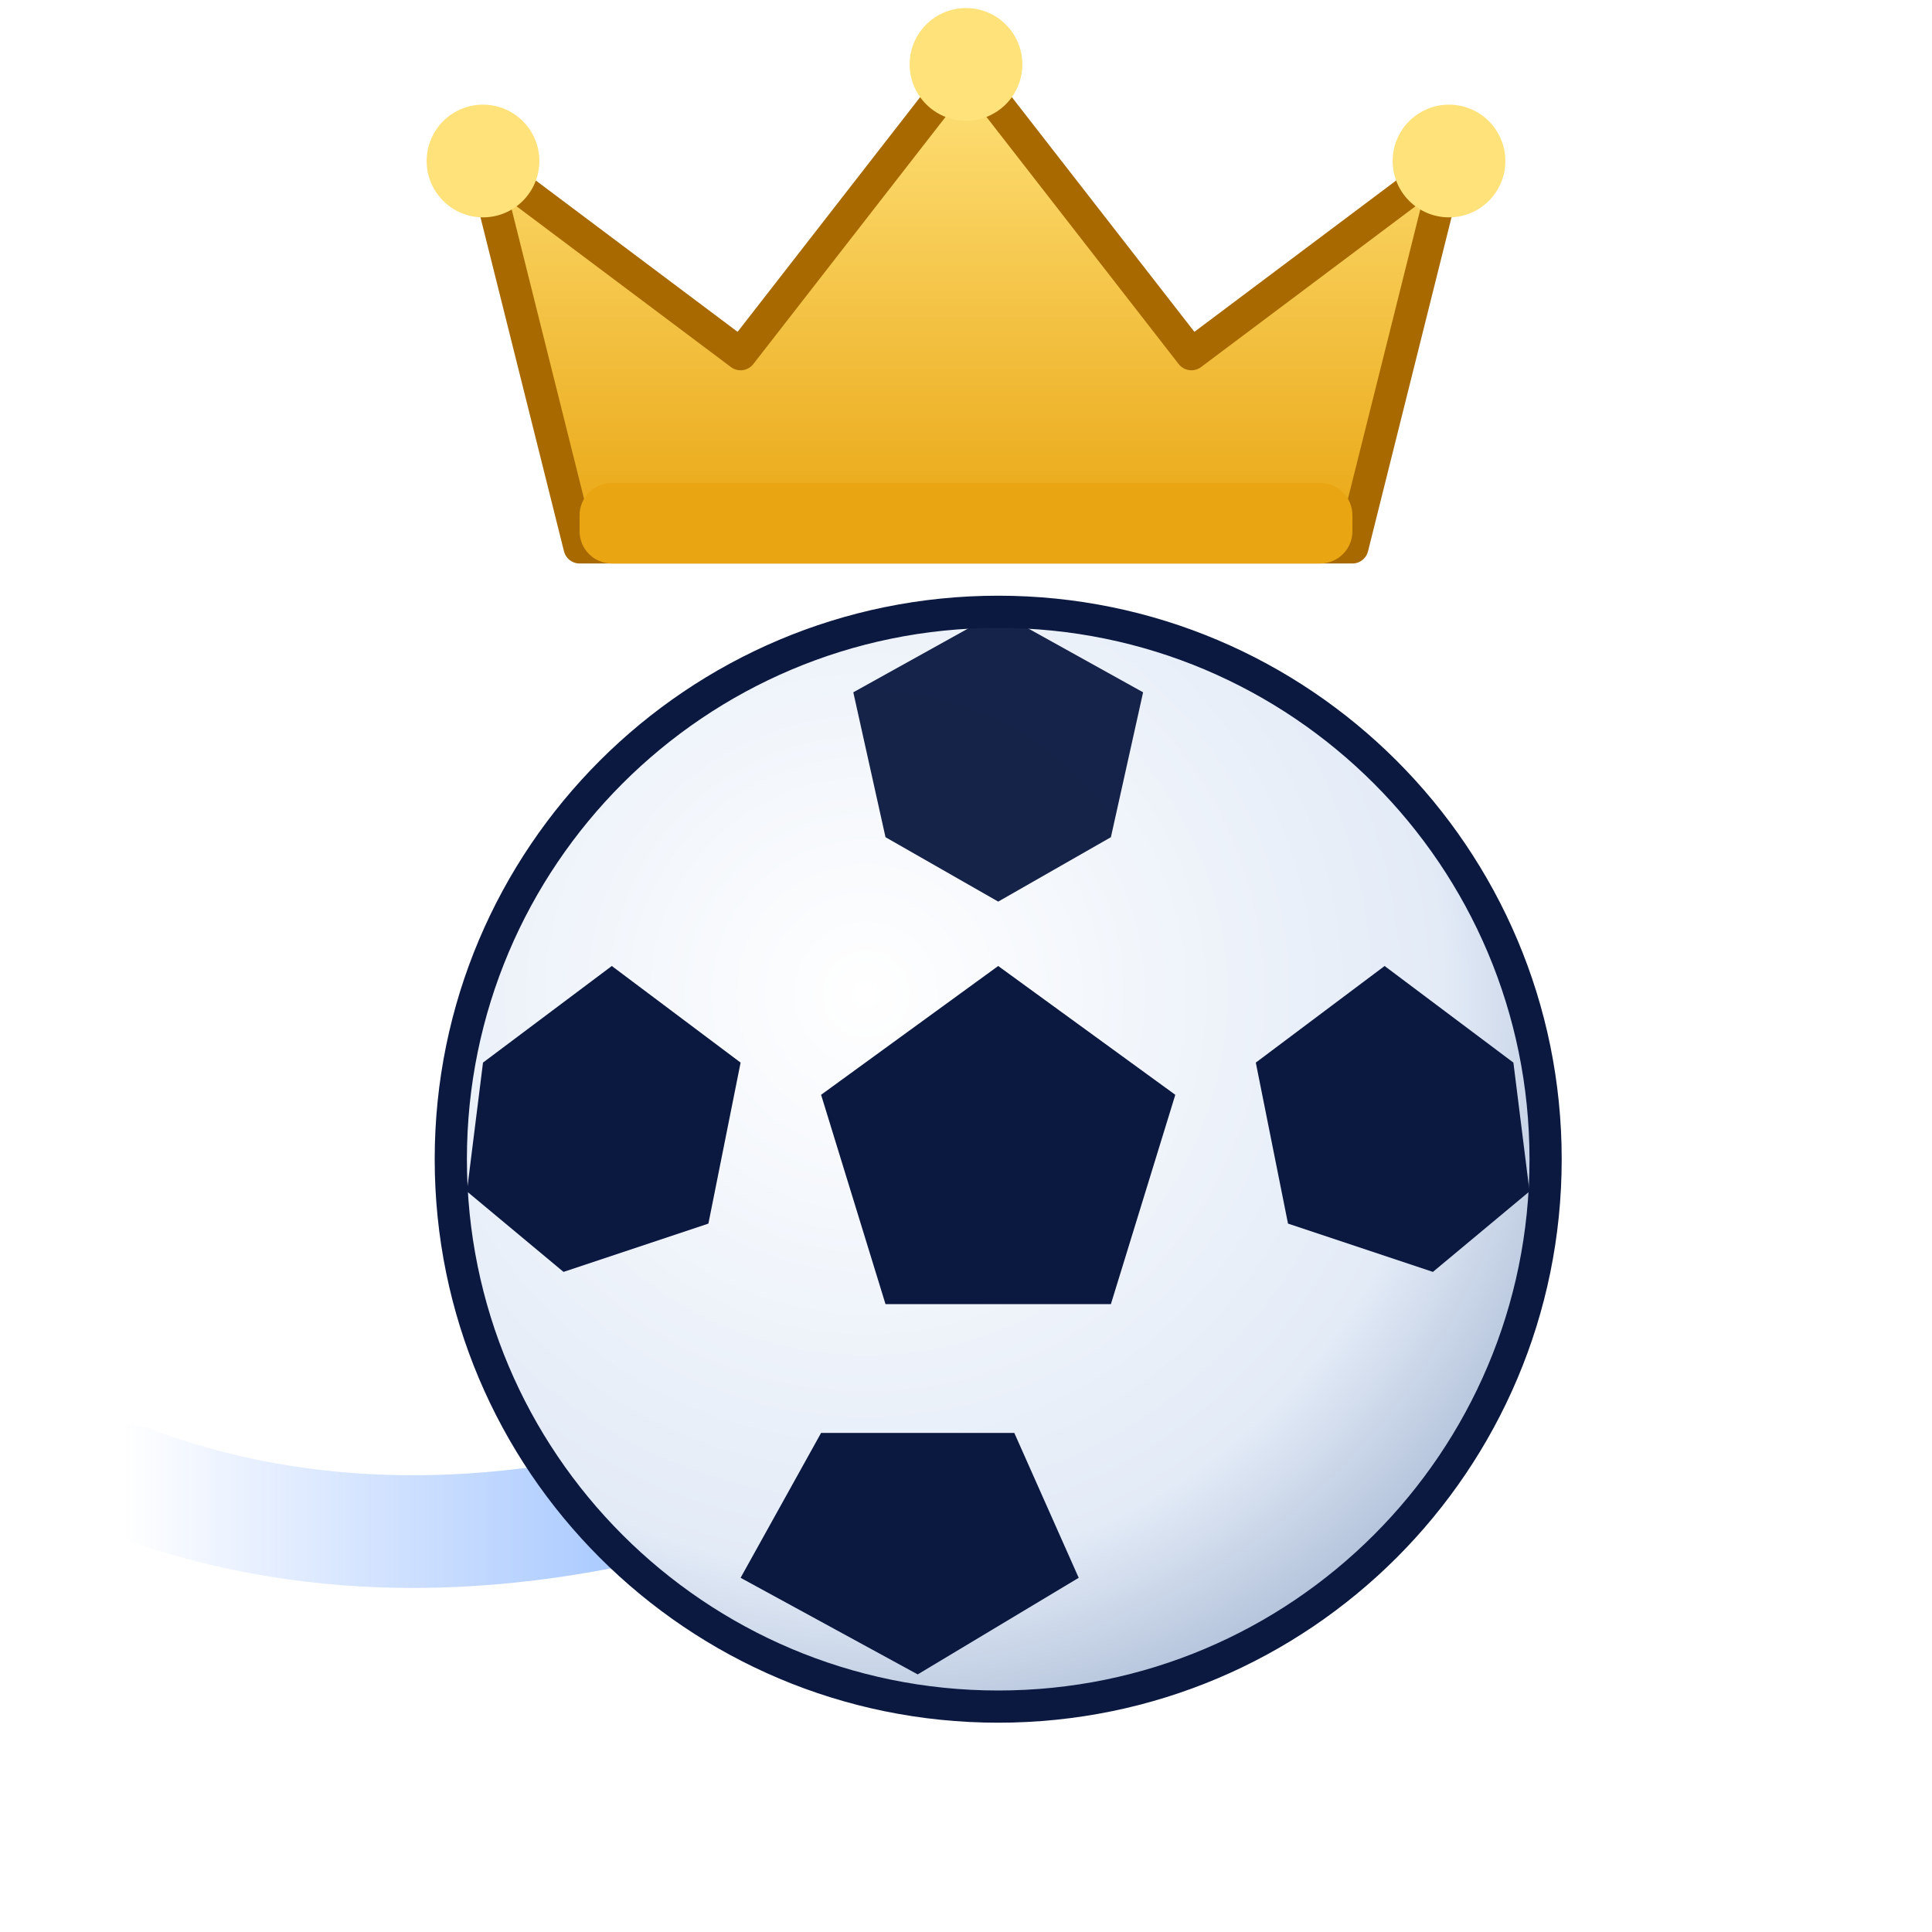
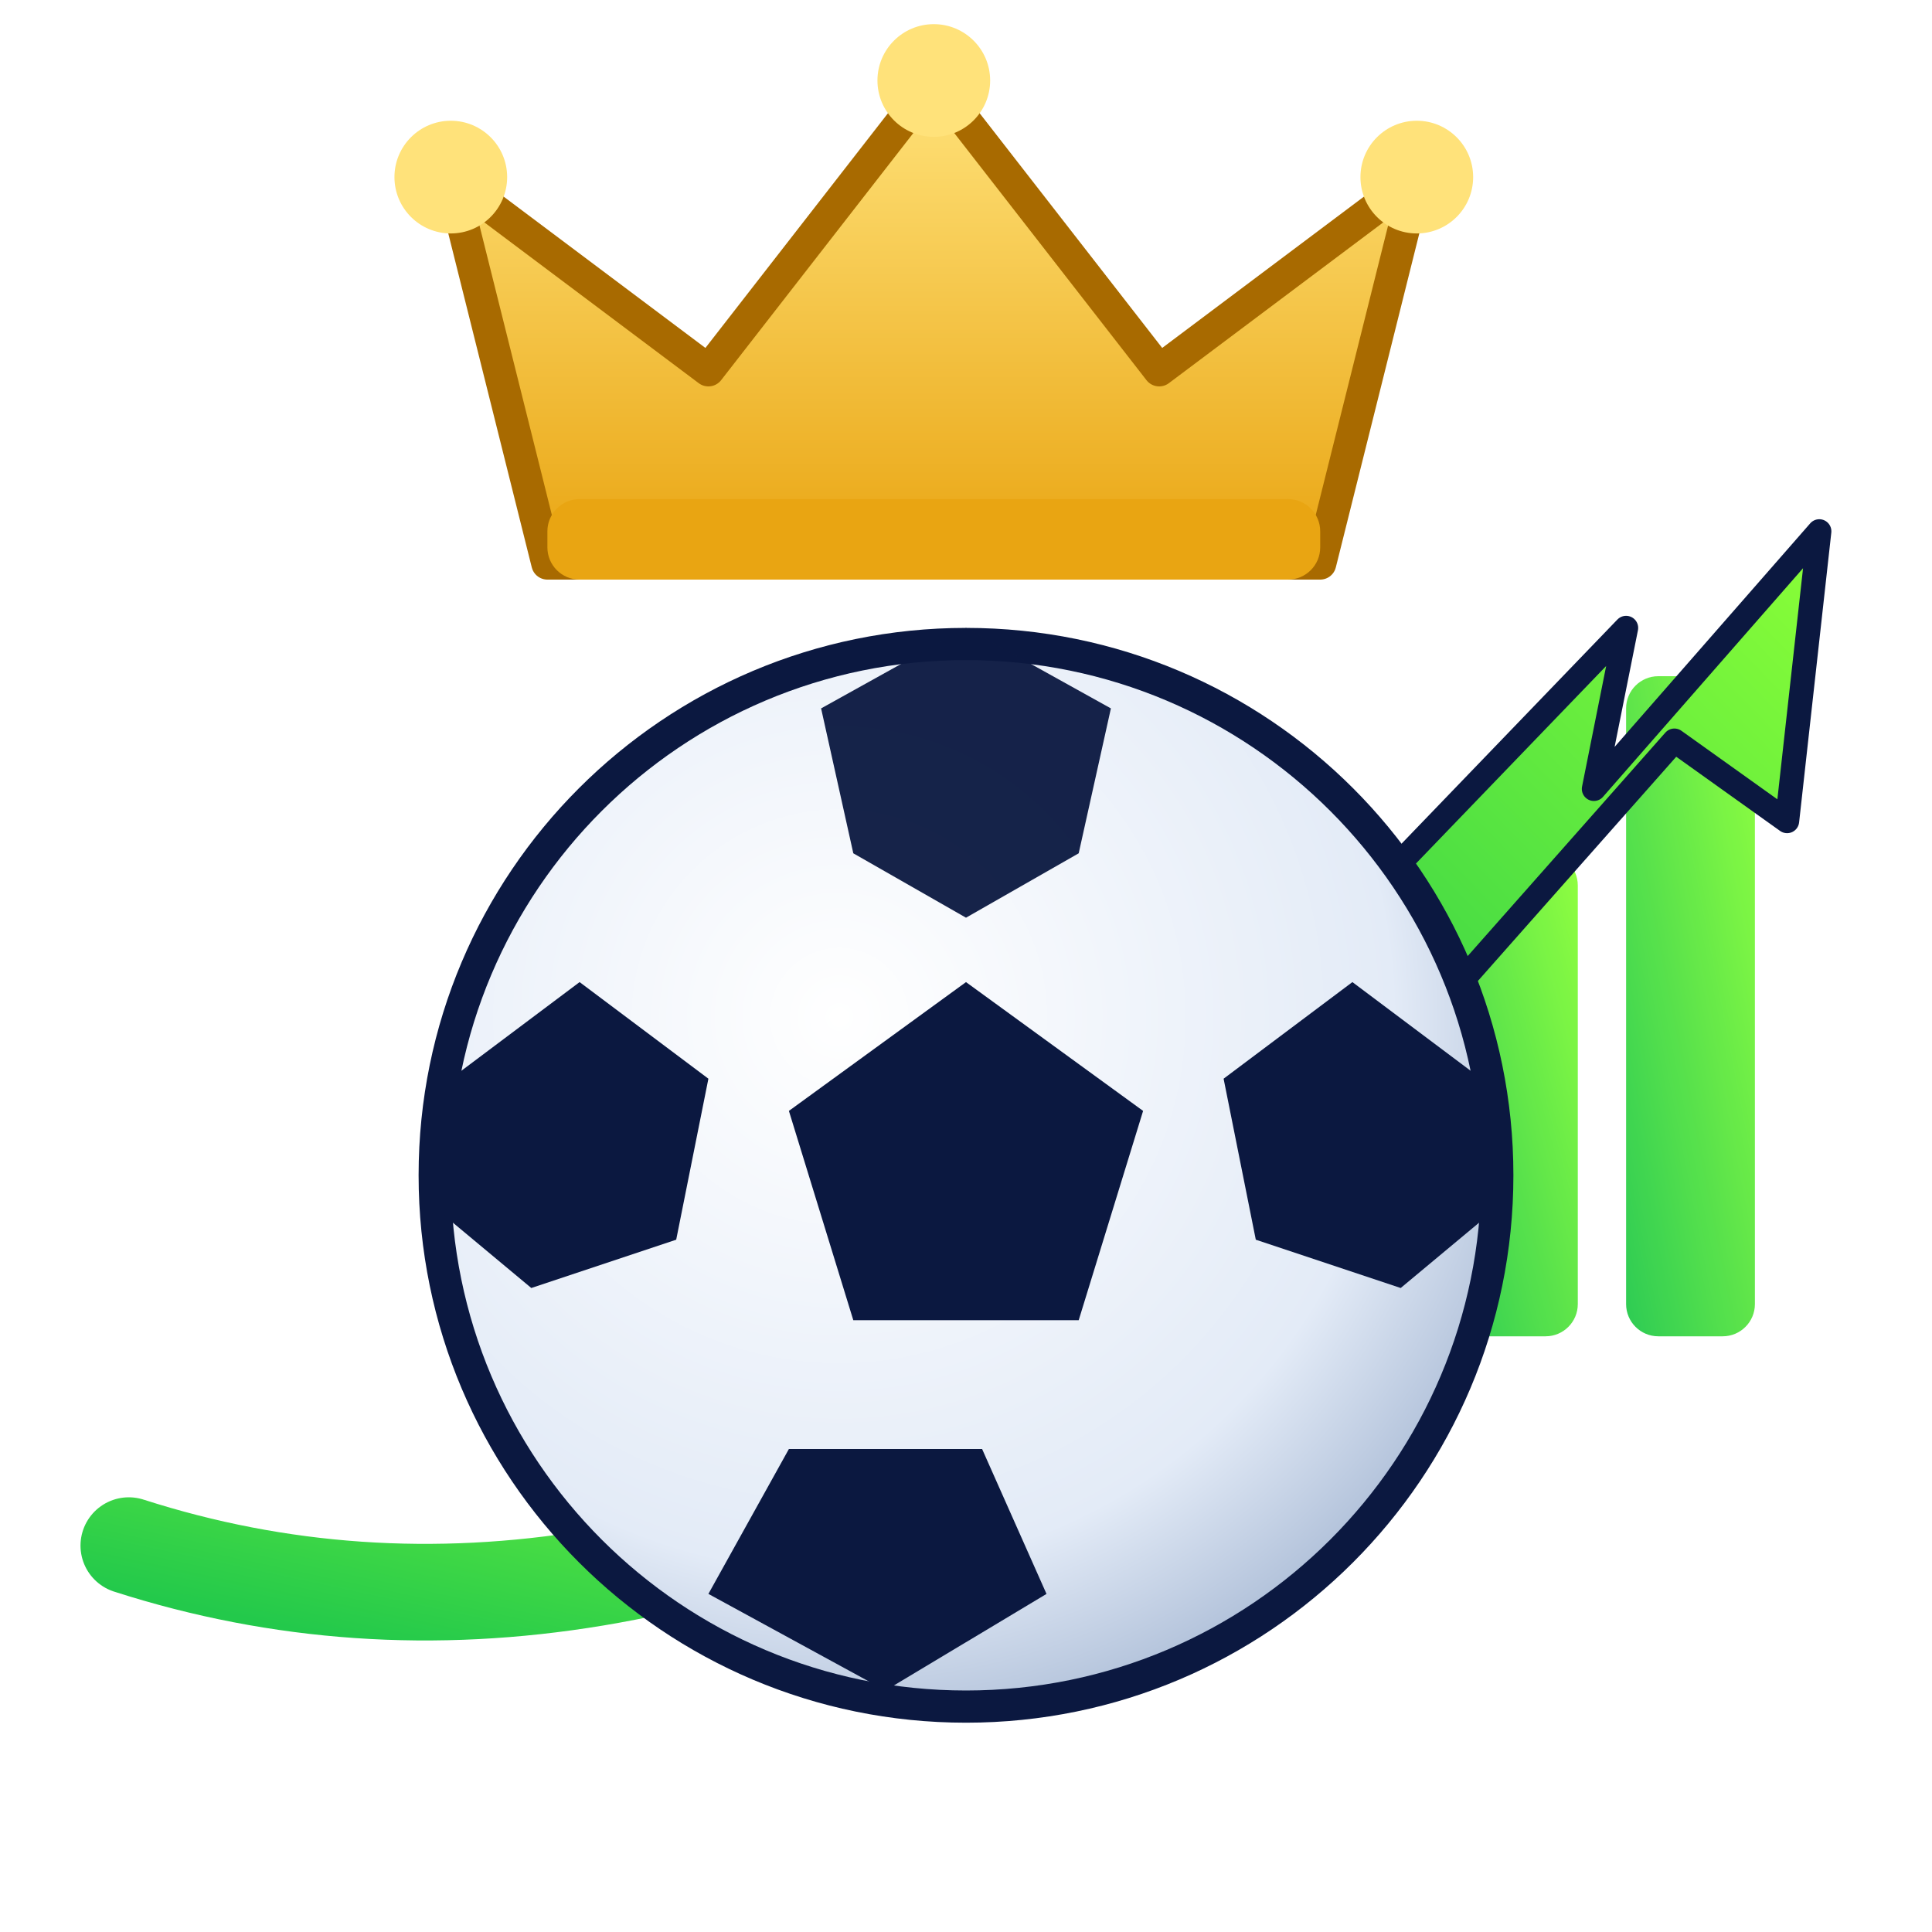
- <svg xmlns="http://www.w3.org/2000/svg" viewBox="0 0 120 120">
+ <svg xmlns="http://www.w3.org/2000/svg" viewBox="0 0 120 120" role="img" aria-label="ProBet Tips crown, football and rising chart">
  <defs>
-     <linearGradient id="g" x1="0" y1="0" x2="0" y2="1">
+     <linearGradient id="crown" x1="0" y1="0" x2="0" y2="1">
      <stop offset="0" stop-color="#FFE27A" />
      <stop offset="1" stop-color="#E9A512" />
    </linearGradient>
-     <radialGradient id="b" cx=".38" cy=".35" r=".75">
+     <radialGradient id="ball" cx=".38" cy=".35" r=".75">
      <stop offset="0" stop-color="#fff" />
      <stop offset=".7" stop-color="#e3ebf7" />
      <stop offset="1" stop-color="#9fb2cf" />
    </radialGradient>
-     <linearGradient id="s" x1="0" y1="0" x2="1" y2="0">
-       <stop offset="0" stop-color="#1e6bff" stop-opacity="0" />
-       <stop offset="1" stop-color="#2f8bff" />
+     <linearGradient id="trend" x1="0" y1="1" x2="1" y2="0">
+       <stop offset="0" stop-color="#23C94B" />
+       <stop offset="1" stop-color="#8BFF37" />
    </linearGradient>
  </defs>
-   <path d="M8 92 Q40 104 86 70" stroke="url(#s)" stroke-width="7" fill="none" stroke-linecap="round" />
-   <circle cx="62" cy="72" r="34" fill="url(#b)" stroke="#0b1840" stroke-width="2" />
+   <path d="M8 96 Q36 105 68 86" stroke="url(#trend)" stroke-width="6" fill="none" stroke-linecap="round" />
+   <g fill="url(#trend)" opacity=".95">
+     <rect x="79" y="63" width="8" height="20" rx="2" />
+     <rect x="90" y="53" width="8" height="30" rx="2" />
+     <rect x="101" y="42" width="8" height="41" rx="2" />
+   </g>
+   <path d="M75 66 L101 39 L99 49 L113 33 L111 51 L104 46 L81 72 Z" fill="url(#trend)" stroke="#0B1840" stroke-width="1.5" stroke-linejoin="round" />
+   <circle cx="60" cy="73" r="33" fill="url(#ball)" stroke="#0b1840" stroke-width="2" />
  <g fill="#0b1840">
-     <path d="M62 60 l11 8 -4 13 h-14 l-4 -13z" />
-     <path d="M62 38 l9 5 -2 9 -7 4 -7 -4 -2 -9z" opacity=".95" />
-     <path d="M30 66 l8 -6 8 6 -2 10 -9 3 -6 -5z" />
-     <path d="M94 66 l-8 -6 -8 6 2 10 9 3 6 -5z" />
-     <path d="M46 98 l5 -9 h12 l4 9 -10 6z" />
+     <path d="M60 61 l11 8 -4 13 h-14 l-4 -13z" />
+     <path d="M60 39 l9 5 -2 9 -7 4 -7 -4 -2 -9z" opacity=".95" />
+     <path d="M28 67 l8 -6 8 6 -2 10 -9 3 -6 -5z" />
+     <path d="M92 67 l-8 -6 -8 6 2 10 9 3 6 -5z" />
+     <path d="M44 99 l5 -9 h12 l4 9 -10 6z" />
  </g>
-   <path d="M36 34 L30 10 L46 22 L60 4 L74 22 L90 10 L84 34 Z" fill="url(#g)" stroke="#a86a00" stroke-width="2" stroke-linejoin="round" />
-   <circle cx="30" cy="10" r="3.5" fill="#FFE27A" />
-   <circle cx="60" cy="4" r="3.5" fill="#FFE27A" />
-   <circle cx="90" cy="10" r="3.5" fill="#FFE27A" />
-   <rect x="36" y="30" width="48" height="5" rx="2" fill="#E9A512" />
+   <path d="M34 35 L28 11 L44 23 L58 5 L72 23 L88 11 L82 35 Z" fill="url(#crown)" stroke="#a86a00" stroke-width="2" stroke-linejoin="round" />
+   <circle cx="28" cy="11" r="3.5" fill="#FFE27A" />
+   <circle cx="58" cy="5" r="3.5" fill="#FFE27A" />
+   <circle cx="88" cy="11" r="3.5" fill="#FFE27A" />
+   <rect x="34" y="31" width="48" height="5" rx="2" fill="#E9A512" />
</svg>
